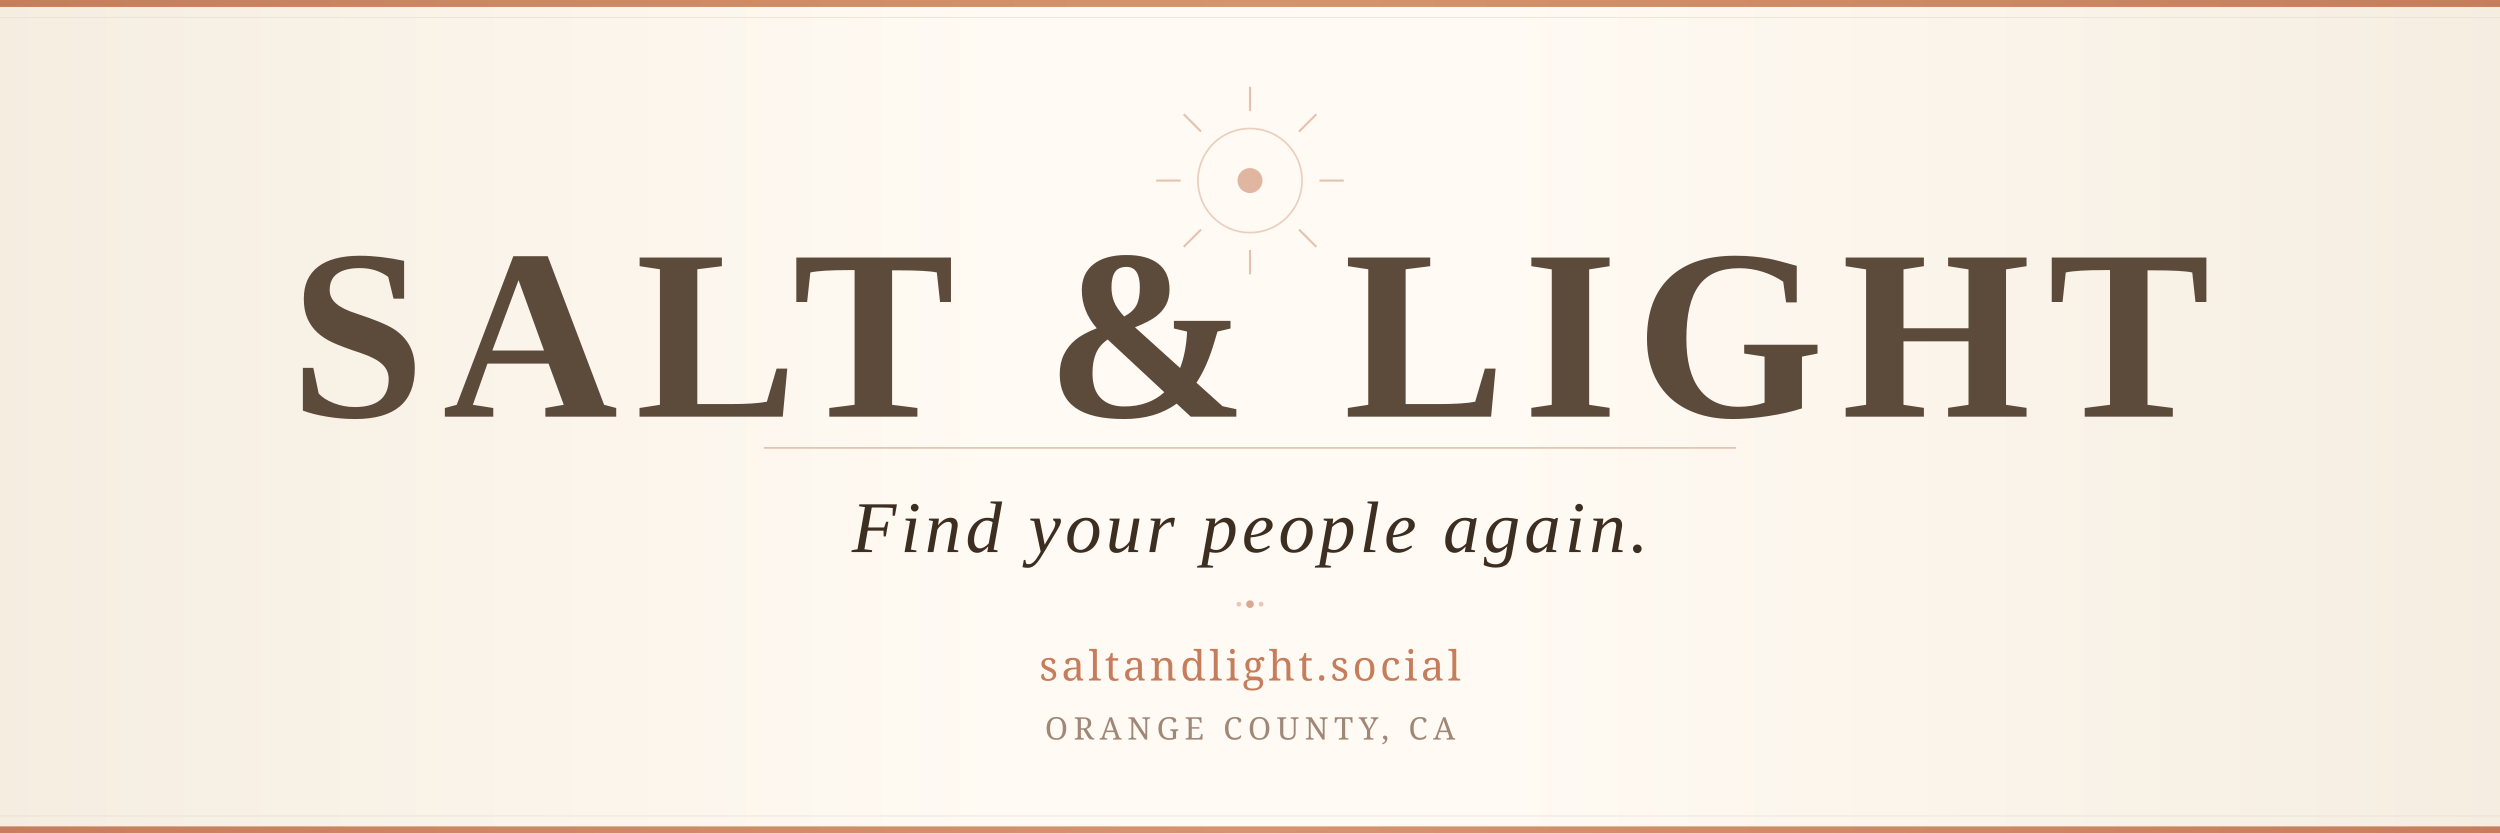
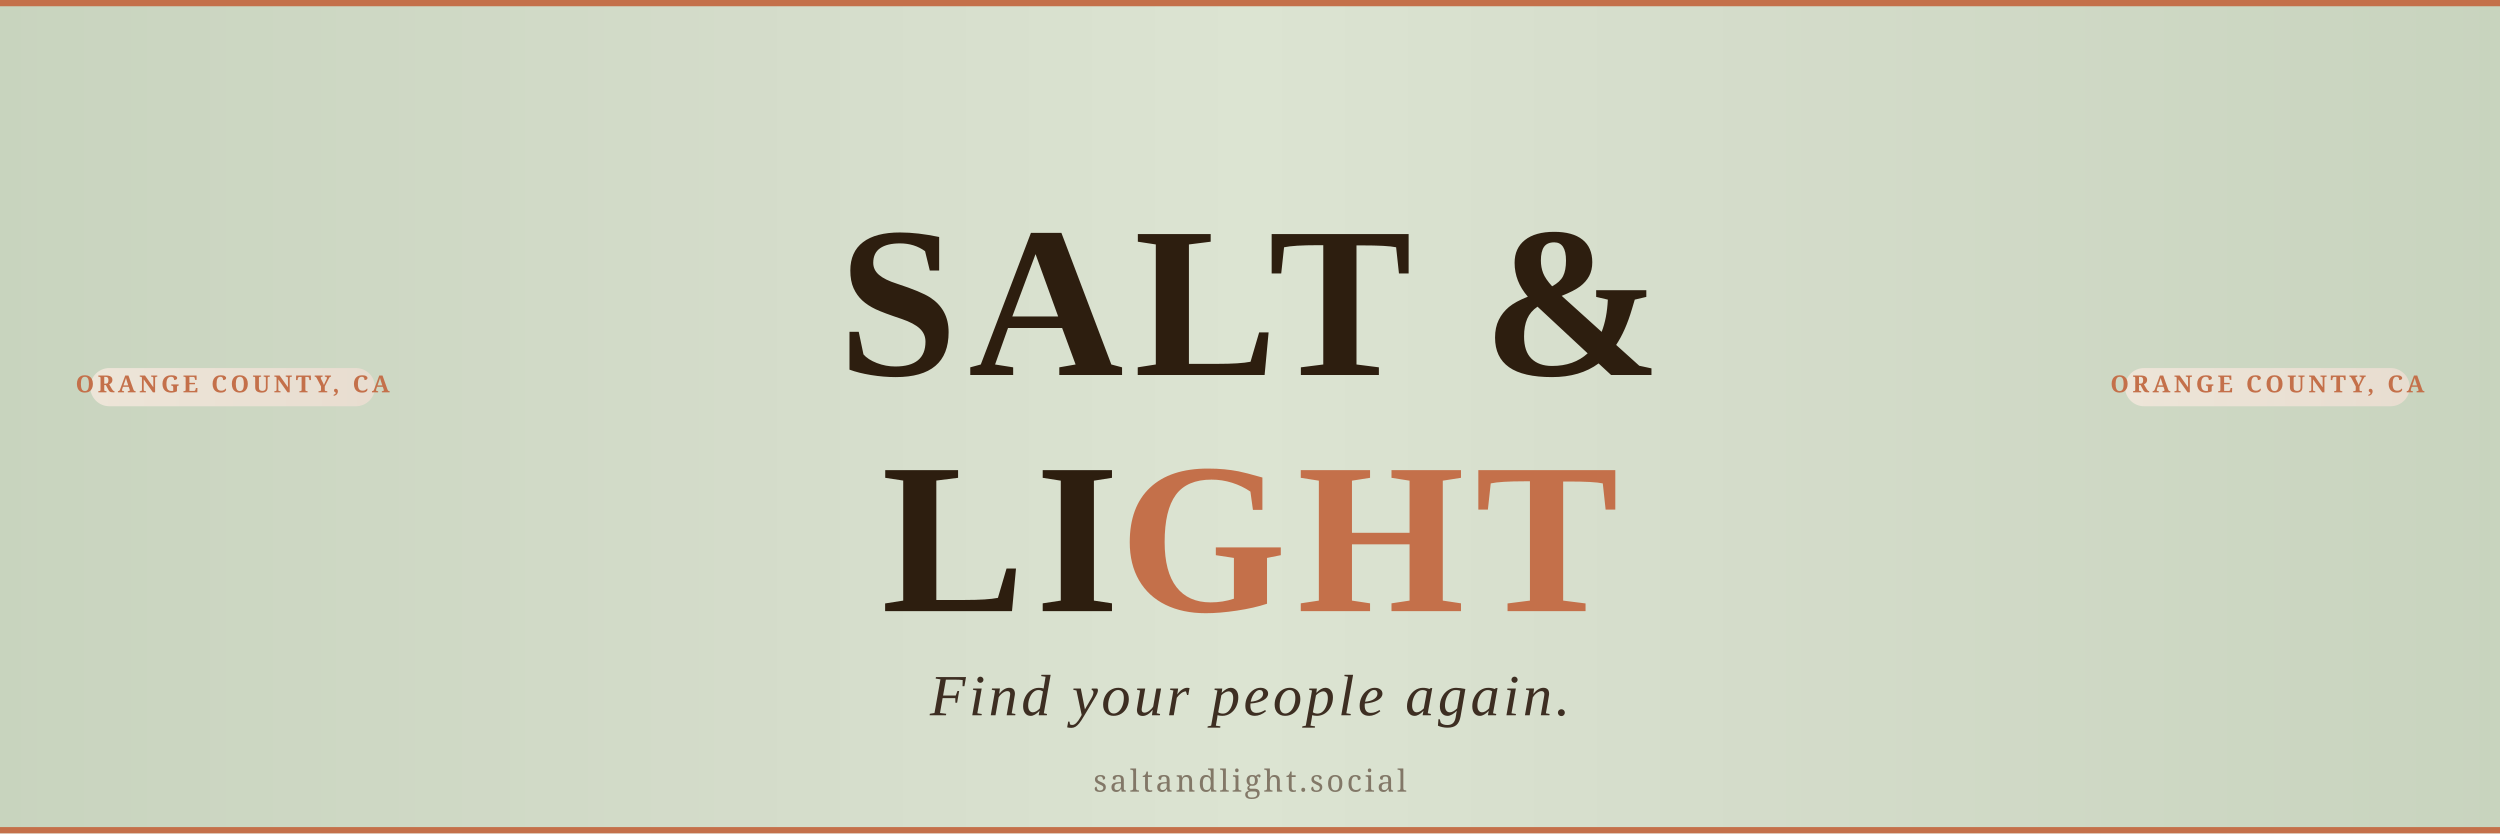
<svg xmlns="http://www.w3.org/2000/svg" viewBox="0 0 7200 2400" width="7200" height="2400">
  <defs>
    <linearGradient id="bgGrad" x1="0" y1="0" x2="1" y2="0">
-       <stop offset="0%" stop-color="#F5EDE0" />
-       <stop offset="40%" stop-color="#FFFAF3" />
-       <stop offset="60%" stop-color="#FFFAF3" />
-       <stop offset="100%" stop-color="#F5EDE0" />
+       <stop offset="0%" stop-color="#C8D4BE" />
+       <stop offset="30%" stop-color="#D4DCCA" />
+       <stop offset="50%" stop-color="#DCE4D2" />
+       <stop offset="70%" stop-color="#D4DCCA" />
+       <stop offset="100%" stop-color="#C8D4BE" />
    </linearGradient>
-     <linearGradient id="accentGrad" x1="0" y1="0" x2="1" y2="0">
-       <stop offset="0%" stop-color="#C67D5B" />
-       <stop offset="50%" stop-color="#D4956E" />
-       <stop offset="100%" stop-color="#C67D5B" />
+     <linearGradient id="pillGrad" x1="0" y1="0" x2="1" y2="0">
+       <stop offset="0%" stop-color="#EDE5D8" />
+       <stop offset="100%" stop-color="#E8DDD0" />
    </linearGradient>
  </defs>
  <rect width="7200" height="2400" fill="url(#bgGrad)" />
-   <rect x="0" y="0" width="7200" height="20" fill="url(#accentGrad)" />
-   <rect x="0" y="2380" width="7200" height="20" fill="url(#accentGrad)" />
-   <line x1="0" y1="50" x2="7200" y2="50" stroke="#E8DDD0" stroke-width="2" />
-   <line x1="0" y1="2350" x2="7200" y2="2350" stroke="#E8DDD0" stroke-width="2" />
-   <g transform="translate(3600, 520)">
-     <g stroke="#C67D5B" stroke-width="6" opacity="0.45">
-       <line x1="0" y1="-200" x2="0" y2="-270" />
-       <line x1="141" y1="-141" x2="191" y2="-191" />
-       <line x1="200" y1="0" x2="270" y2="0" />
-       <line x1="141" y1="141" x2="191" y2="191" />
-       <line x1="0" y1="200" x2="0" y2="270" />
-       <line x1="-141" y1="141" x2="-191" y2="191" />
-       <line x1="-200" y1="0" x2="-270" y2="0" />
-       <line x1="-141" y1="-141" x2="-191" y2="-191" />
-     </g>
-     <circle cx="0" cy="0" r="150" fill="none" stroke="#C67D5B" stroke-width="5" opacity="0.35" />
-     <circle cx="0" cy="0" r="36" fill="#C67D5B" opacity="0.55" />
-   </g>
-   <text x="3600" y="1200" font-family="Georgia, 'Times New Roman', serif" font-size="700" font-weight="700" fill="#5C4A3A" text-anchor="middle" letter-spacing="50">SALT &amp; LIGHT</text>
-   <line x1="2200" y1="1290" x2="5000" y2="1290" stroke="#C67D5B" stroke-width="4" opacity="0.55" />
-   <text x="3600" y="1590" font-family="Georgia, 'Times New Roman', serif" font-size="210" font-weight="400" fill="#3D2E22" text-anchor="middle" letter-spacing="12" font-style="italic">Find your people again.</text>
-   <g transform="translate(3600, 1740)">
-     <circle cx="-32" cy="0" r="7" fill="#C67D5B" opacity="0.4" />
-     <circle cx="0" cy="0" r="11" fill="#C67D5B" opacity="0.65" />
-     <circle cx="32" cy="0" r="7" fill="#C67D5B" opacity="0.4" />
-   </g>
-   <text x="3600" y="1960" font-family="Georgia, serif" font-size="120" fill="#C67D5B" text-anchor="middle" letter-spacing="10">saltandlight.social</text>
-   <text x="3600" y="2130" font-family="Georgia, serif" font-size="90" fill="#A08878" text-anchor="middle" letter-spacing="16">ORANGE COUNTY, CA</text>
+   <rect x="0" y="0" width="7200" height="2400" fill="url(#bgGrad)" opacity="0.3" />
+   <rect x="0" y="0" width="7200" height="18" fill="#C4704A" />
+   <rect x="0" y="2382" width="7200" height="18" fill="#C4704A" />
+   <rect x="260" y="1060" width="820" height="110" rx="55" fill="url(#pillGrad)" />
+   <text x="670" y="1130" font-family="Georgia, serif" font-size="68" fill="#C4704A" text-anchor="middle" letter-spacing="10" font-weight="600">ORANGE COUNTY, CA</text>
+   <rect x="6120" y="1060" width="820" height="110" rx="55" fill="url(#pillGrad)" />
+   <text x="6530" y="1130" font-family="Georgia, serif" font-size="68" fill="#C4704A" text-anchor="middle" letter-spacing="10" font-weight="600">ORANGE COUNTY, CA</text>
+   <text x="3600" y="1080" font-family="Georgia, 'Times New Roman', serif" font-size="620" font-weight="700" fill="#2D1E0F" text-anchor="middle" letter-spacing="30">SALT &amp;</text>
+   <text x="3600" y="1760" font-family="Georgia, 'Times New Roman', serif" font-size="620" font-weight="700" fill="#2D1E0F" text-anchor="middle" letter-spacing="30">LI<tspan fill="#C4704A">GHT</tspan>
+   </text>
+   <text x="3600" y="2060" font-family="Georgia, 'Times New Roman', serif" font-size="168" font-weight="400" fill="#3D2E22" text-anchor="middle" letter-spacing="10" font-style="italic">Find your people again.</text>
+   <text x="3600" y="2280" font-family="Georgia, serif" font-size="88" fill="#5C4A3A" text-anchor="middle" letter-spacing="8" opacity="0.7">saltandlight.social</text>
</svg>
